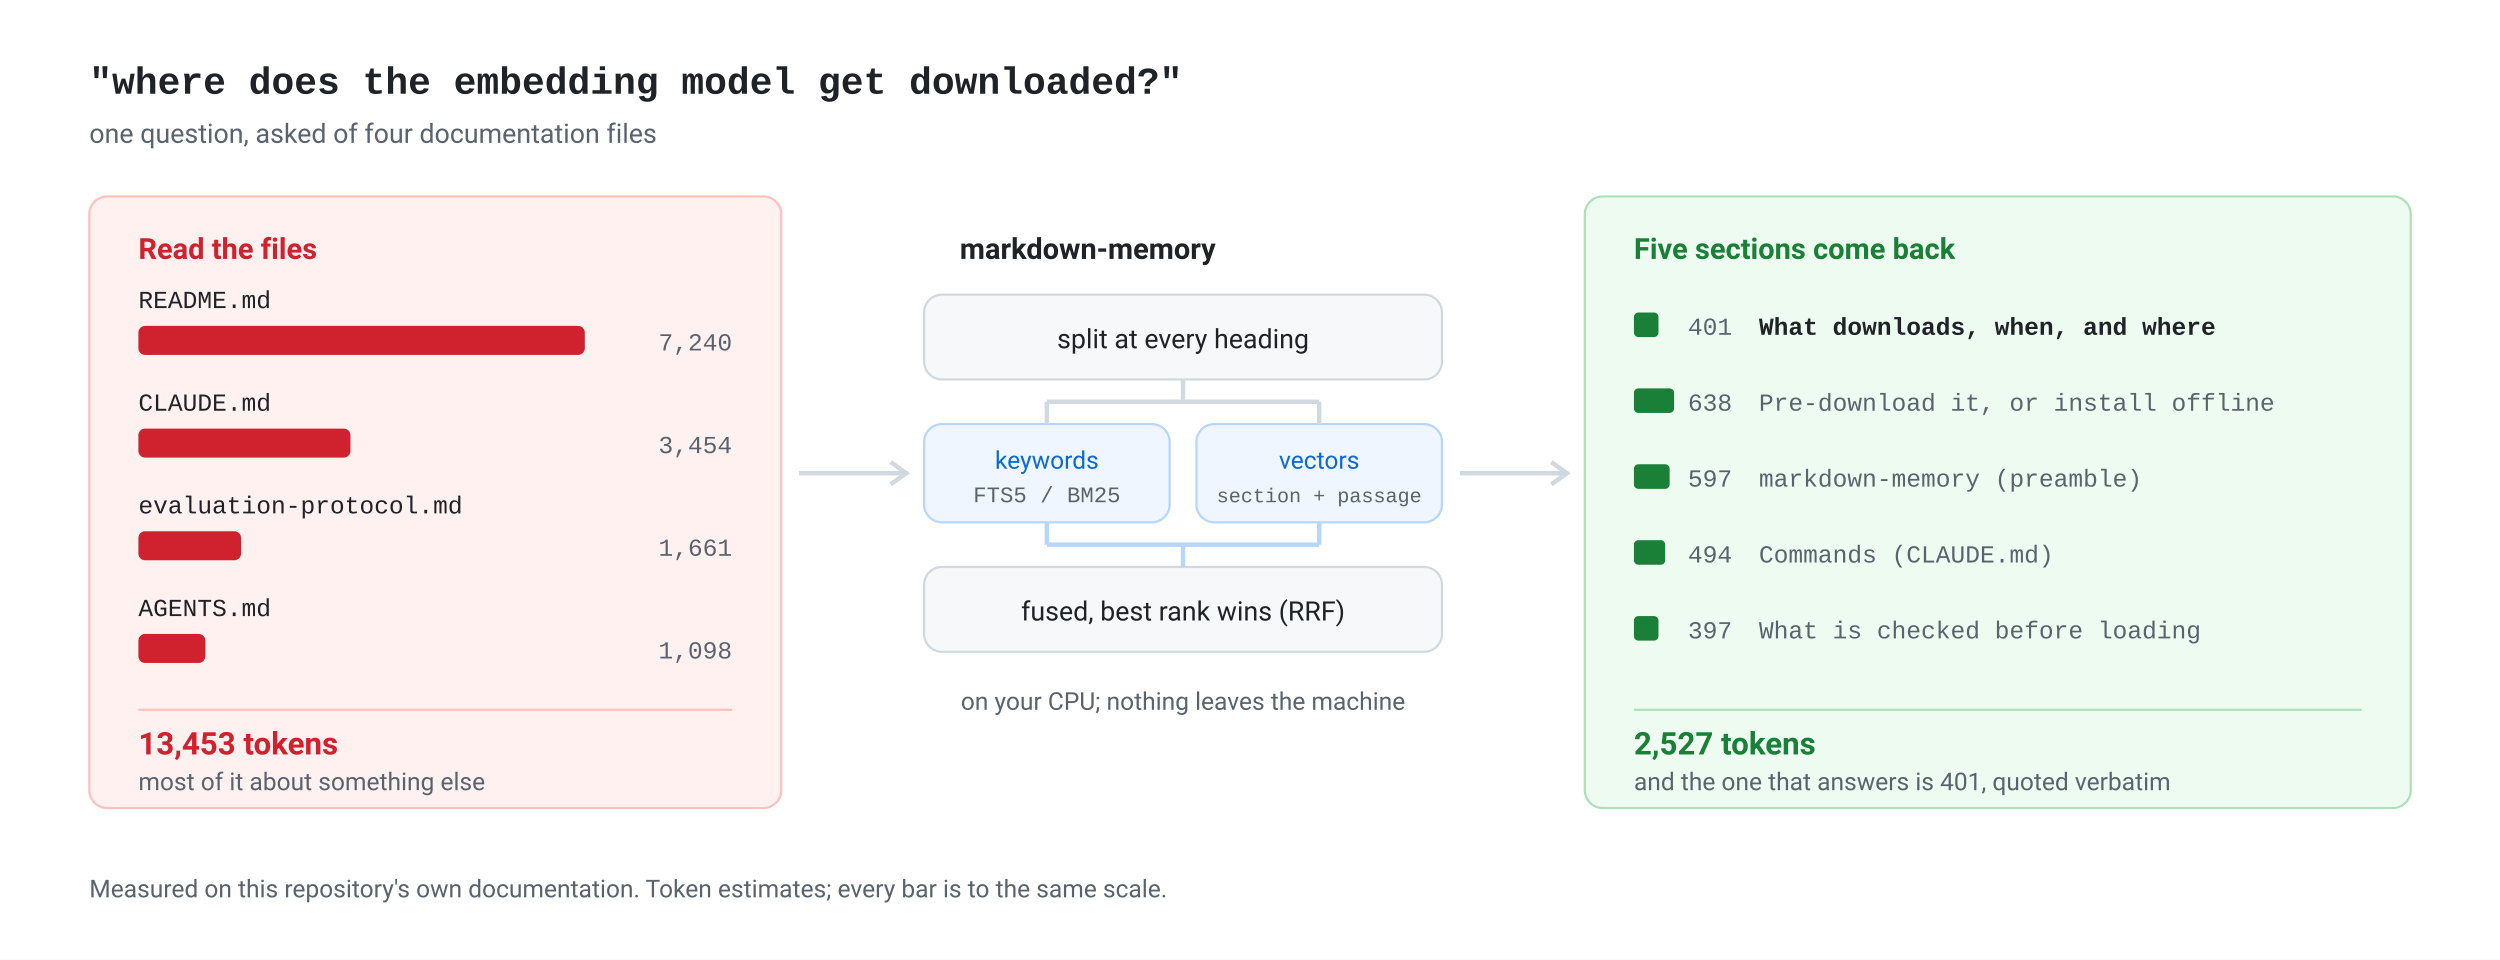
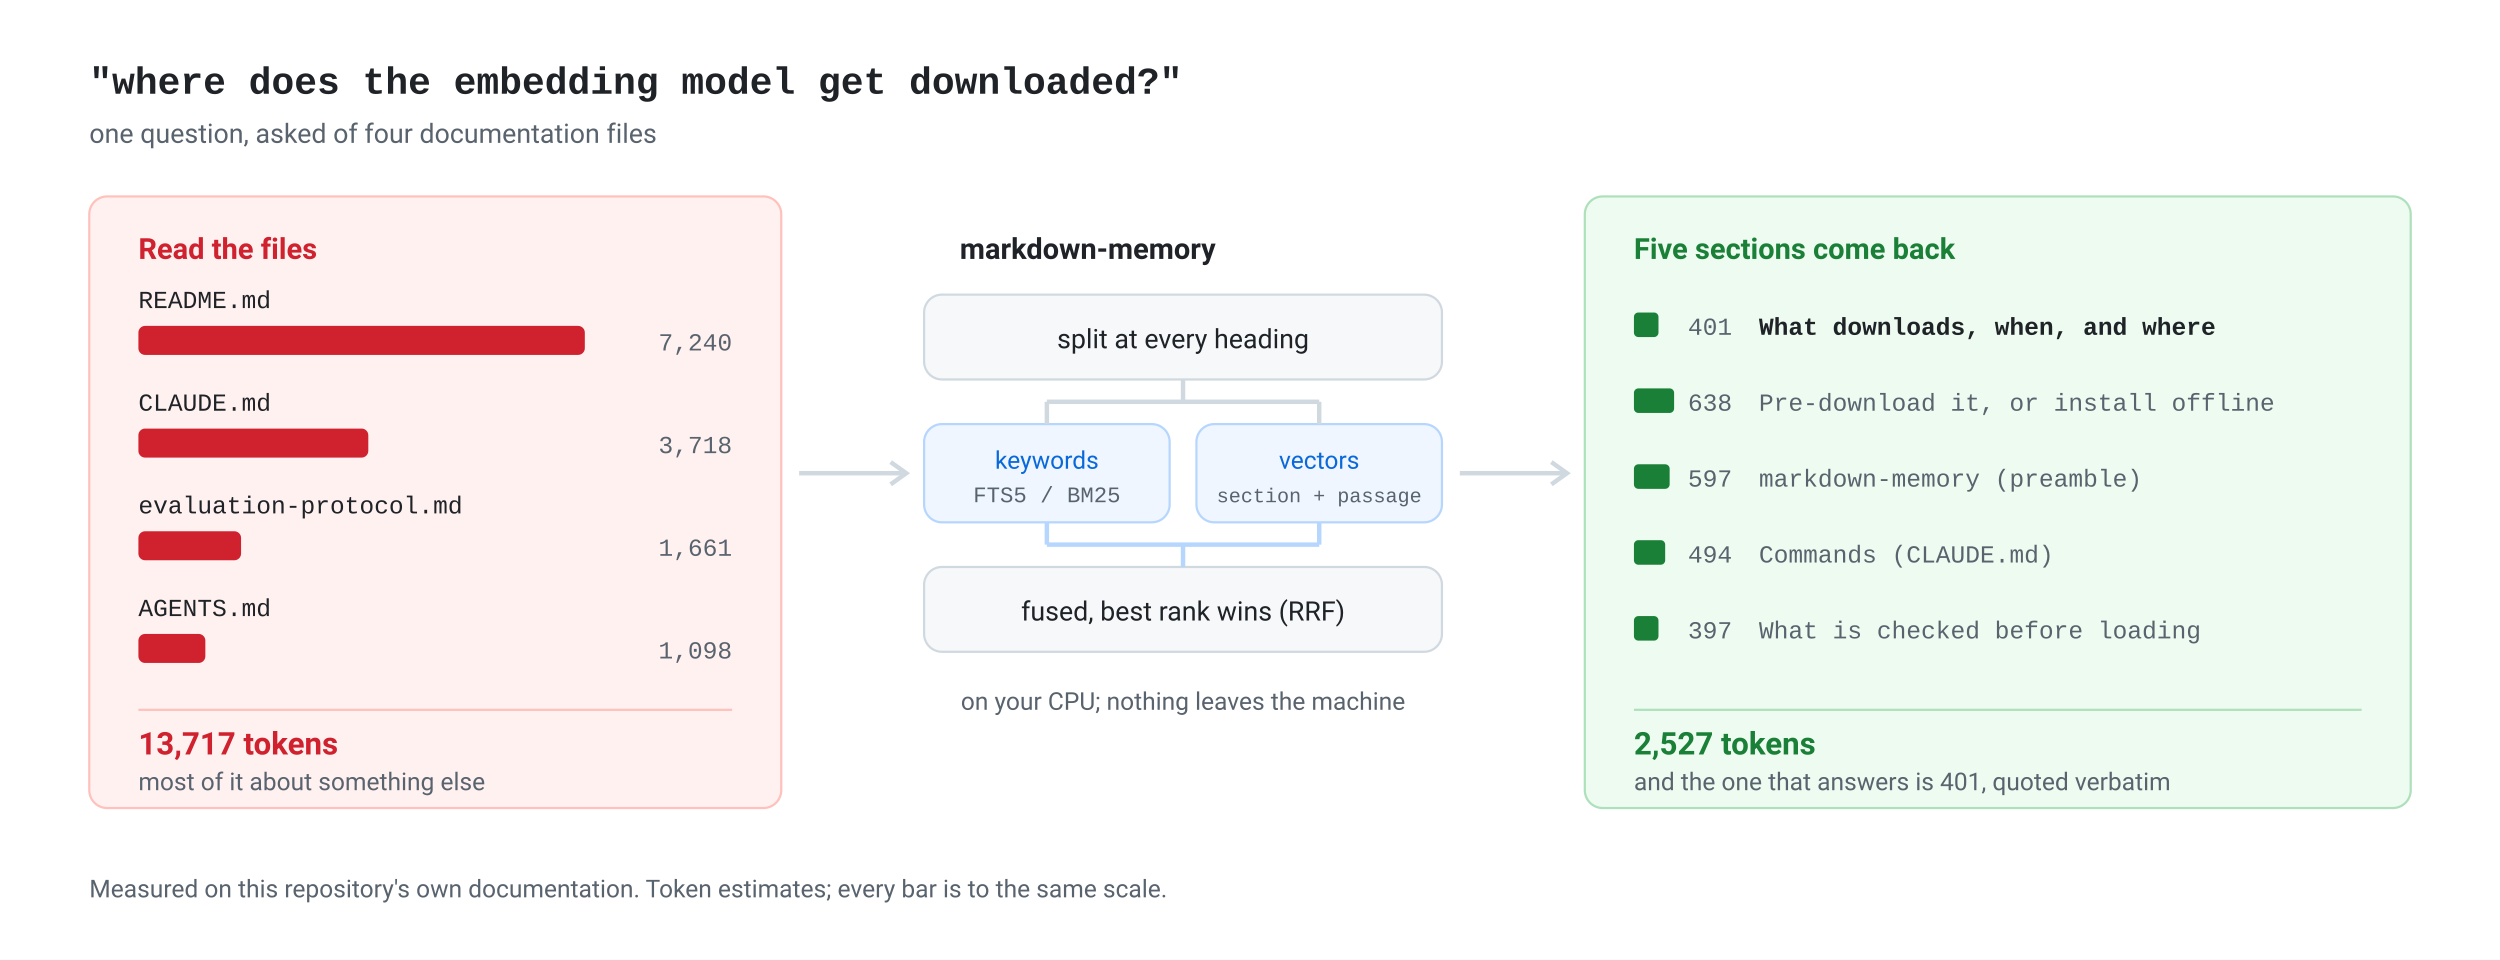
- <svg xmlns="http://www.w3.org/2000/svg" viewBox="0 0 1120 430" width="1120" height="430" role="img" aria-label="One question: reading four whole files costs 13,453 tokens; markdown-memory returns five sections totalling 2,527, and the one that answers is 401 tokens.">
+ <svg xmlns="http://www.w3.org/2000/svg" viewBox="0 0 1120 430" width="1120" height="430" role="img" aria-label="One question: reading four whole files costs 13,717 tokens; markdown-memory returns five sections totalling 2,527, and the one that answers is 401 tokens.">
  <rect width="1120" height="430" fill="#ffffff" />
  <text x="40" y="42" font-family="ui-monospace,SFMono-Regular,Menlo,Consolas,'Liberation Mono',monospace" font-size="17" font-weight="600" fill="#1f2328" text-anchor="start">"where does the embedding model get downloaded?"</text>
  <text x="40" y="64" font-family="ui-sans-serif,-apple-system,BlinkMacSystemFont,'Segoe UI',Roboto,'Helvetica Neue',Arial,sans-serif" font-size="12" font-weight="400" fill="#59636e" text-anchor="start">one question, asked of four documentation files</text>
  <rect x="40" y="88" width="310" height="274" rx="8" fill="#fff1f0" stroke="#ffc1bc" stroke-width="1" />
  <text x="62" y="116" font-family="ui-sans-serif,-apple-system,BlinkMacSystemFont,'Segoe UI',Roboto,'Helvetica Neue',Arial,sans-serif" font-size="13" font-weight="600" fill="#cf222e" text-anchor="start">Read the files</text>
  <text x="62" y="138" font-family="ui-monospace,SFMono-Regular,Menlo,Consolas,'Liberation Mono',monospace" font-size="11" font-weight="400" fill="#1f2328" text-anchor="start">README.md</text>
  <rect x="62" y="146" width="200" height="13" rx="3" fill="#cf222e" stroke="none" stroke-width="1" />
  <text x="328" y="157" font-family="ui-monospace,SFMono-Regular,Menlo,Consolas,'Liberation Mono',monospace" font-size="11" font-weight="400" fill="#59636e" text-anchor="end">7,240</text>
  <text x="62" y="184" font-family="ui-monospace,SFMono-Regular,Menlo,Consolas,'Liberation Mono',monospace" font-size="11" font-weight="400" fill="#1f2328" text-anchor="start">CLAUDE.md</text>
-   <rect x="62" y="192" width="95" height="13" rx="3" fill="#cf222e" stroke="none" stroke-width="1" />
-   <text x="328" y="203" font-family="ui-monospace,SFMono-Regular,Menlo,Consolas,'Liberation Mono',monospace" font-size="11" font-weight="400" fill="#59636e" text-anchor="end">3,454</text>
+   <rect x="62" y="192" width="103" height="13" rx="3" fill="#cf222e" stroke="none" stroke-width="1" />
+   <text x="328" y="203" font-family="ui-monospace,SFMono-Regular,Menlo,Consolas,'Liberation Mono',monospace" font-size="11" font-weight="400" fill="#59636e" text-anchor="end">3,718</text>
  <text x="62" y="230" font-family="ui-monospace,SFMono-Regular,Menlo,Consolas,'Liberation Mono',monospace" font-size="11" font-weight="400" fill="#1f2328" text-anchor="start">evaluation-protocol.md</text>
  <rect x="62" y="238" width="46" height="13" rx="3" fill="#cf222e" stroke="none" stroke-width="1" />
  <text x="328" y="249" font-family="ui-monospace,SFMono-Regular,Menlo,Consolas,'Liberation Mono',monospace" font-size="11" font-weight="400" fill="#59636e" text-anchor="end">1,661</text>
  <text x="62" y="276" font-family="ui-monospace,SFMono-Regular,Menlo,Consolas,'Liberation Mono',monospace" font-size="11" font-weight="400" fill="#1f2328" text-anchor="start">AGENTS.md</text>
  <rect x="62" y="284" width="30" height="13" rx="3" fill="#cf222e" stroke="none" stroke-width="1" />
  <text x="328" y="295" font-family="ui-monospace,SFMono-Regular,Menlo,Consolas,'Liberation Mono',monospace" font-size="11" font-weight="400" fill="#59636e" text-anchor="end">1,098</text>
  <path d="M62 318 L328 318" stroke="#ffc1bc" stroke-width="1" />
-   <text x="62" y="338" font-family="ui-sans-serif,-apple-system,BlinkMacSystemFont,'Segoe UI',Roboto,'Helvetica Neue',Arial,sans-serif" font-size="14" font-weight="600" fill="#cf222e" text-anchor="start">13,453 tokens</text>
+   <text x="62" y="338" font-family="ui-sans-serif,-apple-system,BlinkMacSystemFont,'Segoe UI',Roboto,'Helvetica Neue',Arial,sans-serif" font-size="14" font-weight="600" fill="#cf222e" text-anchor="start">13,717 tokens</text>
  <text x="62" y="354" font-family="ui-sans-serif,-apple-system,BlinkMacSystemFont,'Segoe UI',Roboto,'Helvetica Neue',Arial,sans-serif" font-size="11" font-weight="400" fill="#59636e" text-anchor="start">most of it about something else</text>
  <text x="430" y="116" font-family="ui-sans-serif,-apple-system,BlinkMacSystemFont,'Segoe UI',Roboto,'Helvetica Neue',Arial,sans-serif" font-size="13" font-weight="600" fill="#1f2328" text-anchor="start">markdown-memory</text>
  <rect x="414" y="132" width="232" height="38" rx="8" fill="#f6f8fa" stroke="#d1d9e0" stroke-width="1" />
  <text x="530" y="156" font-family="ui-sans-serif,-apple-system,BlinkMacSystemFont,'Segoe UI',Roboto,'Helvetica Neue',Arial,sans-serif" font-size="12" font-weight="400" fill="#1f2328" text-anchor="middle">split at every heading</text>
  <rect x="414" y="190" width="110" height="44" rx="8" fill="#eff6ff" stroke="#b6d6fd" stroke-width="1" />
  <text x="469" y="210" font-family="ui-sans-serif,-apple-system,BlinkMacSystemFont,'Segoe UI',Roboto,'Helvetica Neue',Arial,sans-serif" font-size="11" font-weight="400" fill="#0969da" text-anchor="middle">keywords</text>
  <text x="469" y="225" font-family="ui-monospace,SFMono-Regular,Menlo,Consolas,'Liberation Mono',monospace" font-size="10" font-weight="400" fill="#59636e" text-anchor="middle">FTS5 / BM25</text>
  <rect x="536" y="190" width="110" height="44" rx="8" fill="#eff6ff" stroke="#b6d6fd" stroke-width="1" />
  <text x="591" y="210" font-family="ui-sans-serif,-apple-system,BlinkMacSystemFont,'Segoe UI',Roboto,'Helvetica Neue',Arial,sans-serif" font-size="11" font-weight="400" fill="#0969da" text-anchor="middle">vectors</text>
  <text x="591" y="225" font-family="ui-monospace,SFMono-Regular,Menlo,Consolas,'Liberation Mono',monospace" font-size="9" font-weight="400" fill="#59636e" text-anchor="middle">section + passage</text>
  <rect x="414" y="254" width="232" height="38" rx="8" fill="#f6f8fa" stroke="#d1d9e0" stroke-width="1" />
  <text x="530" y="278" font-family="ui-sans-serif,-apple-system,BlinkMacSystemFont,'Segoe UI',Roboto,'Helvetica Neue',Arial,sans-serif" font-size="12" font-weight="400" fill="#1f2328" text-anchor="middle">fused, best rank wins (RRF)</text>
  <path d="M530 170 L530 180 M469 180 L591 180 M469 180 L469 190 M591 180 L591 190" stroke="#d1d9e0" stroke-width="2" fill="none" />
  <path d="M469 234 L469 244 M591 234 L591 244 M469 244 L591 244 M530 244 L530 254" stroke="#b6d6fd" stroke-width="2" fill="none" />
  <text x="530" y="318" font-family="ui-sans-serif,-apple-system,BlinkMacSystemFont,'Segoe UI',Roboto,'Helvetica Neue',Arial,sans-serif" font-size="11" font-weight="400" fill="#59636e" text-anchor="middle">on your CPU; nothing leaves the machine</text>
  <path d="M358 212 L406 212" stroke="#d1d9e0" stroke-width="2" fill="none" />
  <path d="M399 207 L406 212 L399 217" fill="none" stroke="#d1d9e0" stroke-width="2" />
  <path d="M654 212 L702 212" stroke="#d1d9e0" stroke-width="2" fill="none" />
  <path d="M695 207 L702 212 L695 217" fill="none" stroke="#d1d9e0" stroke-width="2" />
  <rect x="710" y="88" width="370" height="274" rx="8" fill="#eefbf1" stroke="#aee0bb" stroke-width="1" />
  <text x="732" y="116" font-family="ui-sans-serif,-apple-system,BlinkMacSystemFont,'Segoe UI',Roboto,'Helvetica Neue',Arial,sans-serif" font-size="13" font-weight="600" fill="#1a7f37" text-anchor="start">Five sections come back</text>
  <rect x="732" y="140" width="11" height="11" rx="2" fill="#1a7f37" stroke="none" stroke-width="1" />
  <text x="776" y="150" font-family="ui-monospace,SFMono-Regular,Menlo,Consolas,'Liberation Mono',monospace" font-size="11" font-weight="400" fill="#59636e" text-anchor="end">401</text>
  <text x="788" y="150" font-family="ui-monospace,SFMono-Regular,Menlo,Consolas,'Liberation Mono',monospace" font-size="11" font-weight="600" fill="#1f2328" text-anchor="start">What downloads, when, and where</text>
  <rect x="732" y="174" width="18" height="11" rx="2" fill="#1a7f37" stroke="none" stroke-width="1" />
  <text x="776" y="184" font-family="ui-monospace,SFMono-Regular,Menlo,Consolas,'Liberation Mono',monospace" font-size="11" font-weight="400" fill="#59636e" text-anchor="end">638</text>
  <text x="788" y="184" font-family="ui-monospace,SFMono-Regular,Menlo,Consolas,'Liberation Mono',monospace" font-size="11" font-weight="400" fill="#59636e" text-anchor="start">Pre-download it, or install offline</text>
  <rect x="732" y="208" width="16" height="11" rx="2" fill="#1a7f37" stroke="none" stroke-width="1" />
  <text x="776" y="218" font-family="ui-monospace,SFMono-Regular,Menlo,Consolas,'Liberation Mono',monospace" font-size="11" font-weight="400" fill="#59636e" text-anchor="end">597</text>
  <text x="788" y="218" font-family="ui-monospace,SFMono-Regular,Menlo,Consolas,'Liberation Mono',monospace" font-size="11" font-weight="400" fill="#59636e" text-anchor="start">markdown-memory  (preamble)</text>
  <rect x="732" y="242" width="14" height="11" rx="2" fill="#1a7f37" stroke="none" stroke-width="1" />
  <text x="776" y="252" font-family="ui-monospace,SFMono-Regular,Menlo,Consolas,'Liberation Mono',monospace" font-size="11" font-weight="400" fill="#59636e" text-anchor="end">494</text>
  <text x="788" y="252" font-family="ui-monospace,SFMono-Regular,Menlo,Consolas,'Liberation Mono',monospace" font-size="11" font-weight="400" fill="#59636e" text-anchor="start">Commands  (CLAUDE.md)</text>
  <rect x="732" y="276" width="11" height="11" rx="2" fill="#1a7f37" stroke="none" stroke-width="1" />
  <text x="776" y="286" font-family="ui-monospace,SFMono-Regular,Menlo,Consolas,'Liberation Mono',monospace" font-size="11" font-weight="400" fill="#59636e" text-anchor="end">397</text>
  <text x="788" y="286" font-family="ui-monospace,SFMono-Regular,Menlo,Consolas,'Liberation Mono',monospace" font-size="11" font-weight="400" fill="#59636e" text-anchor="start">What is checked before loading</text>
  <path d="M732 318 L1058 318" stroke="#aee0bb" stroke-width="1" />
  <text x="732" y="338" font-family="ui-sans-serif,-apple-system,BlinkMacSystemFont,'Segoe UI',Roboto,'Helvetica Neue',Arial,sans-serif" font-size="14" font-weight="600" fill="#1a7f37" text-anchor="start">2,527 tokens</text>
  <text x="732" y="354" font-family="ui-sans-serif,-apple-system,BlinkMacSystemFont,'Segoe UI',Roboto,'Helvetica Neue',Arial,sans-serif" font-size="11" font-weight="400" fill="#59636e" text-anchor="start">and the one that answers is 401, quoted verbatim</text>
  <text x="40" y="402" font-family="ui-sans-serif,-apple-system,BlinkMacSystemFont,'Segoe UI',Roboto,'Helvetica Neue',Arial,sans-serif" font-size="11" font-weight="400" fill="#59636e" text-anchor="start">Measured on this repository's own documentation. Token estimates; every bar is to the same scale.</text>
</svg>
